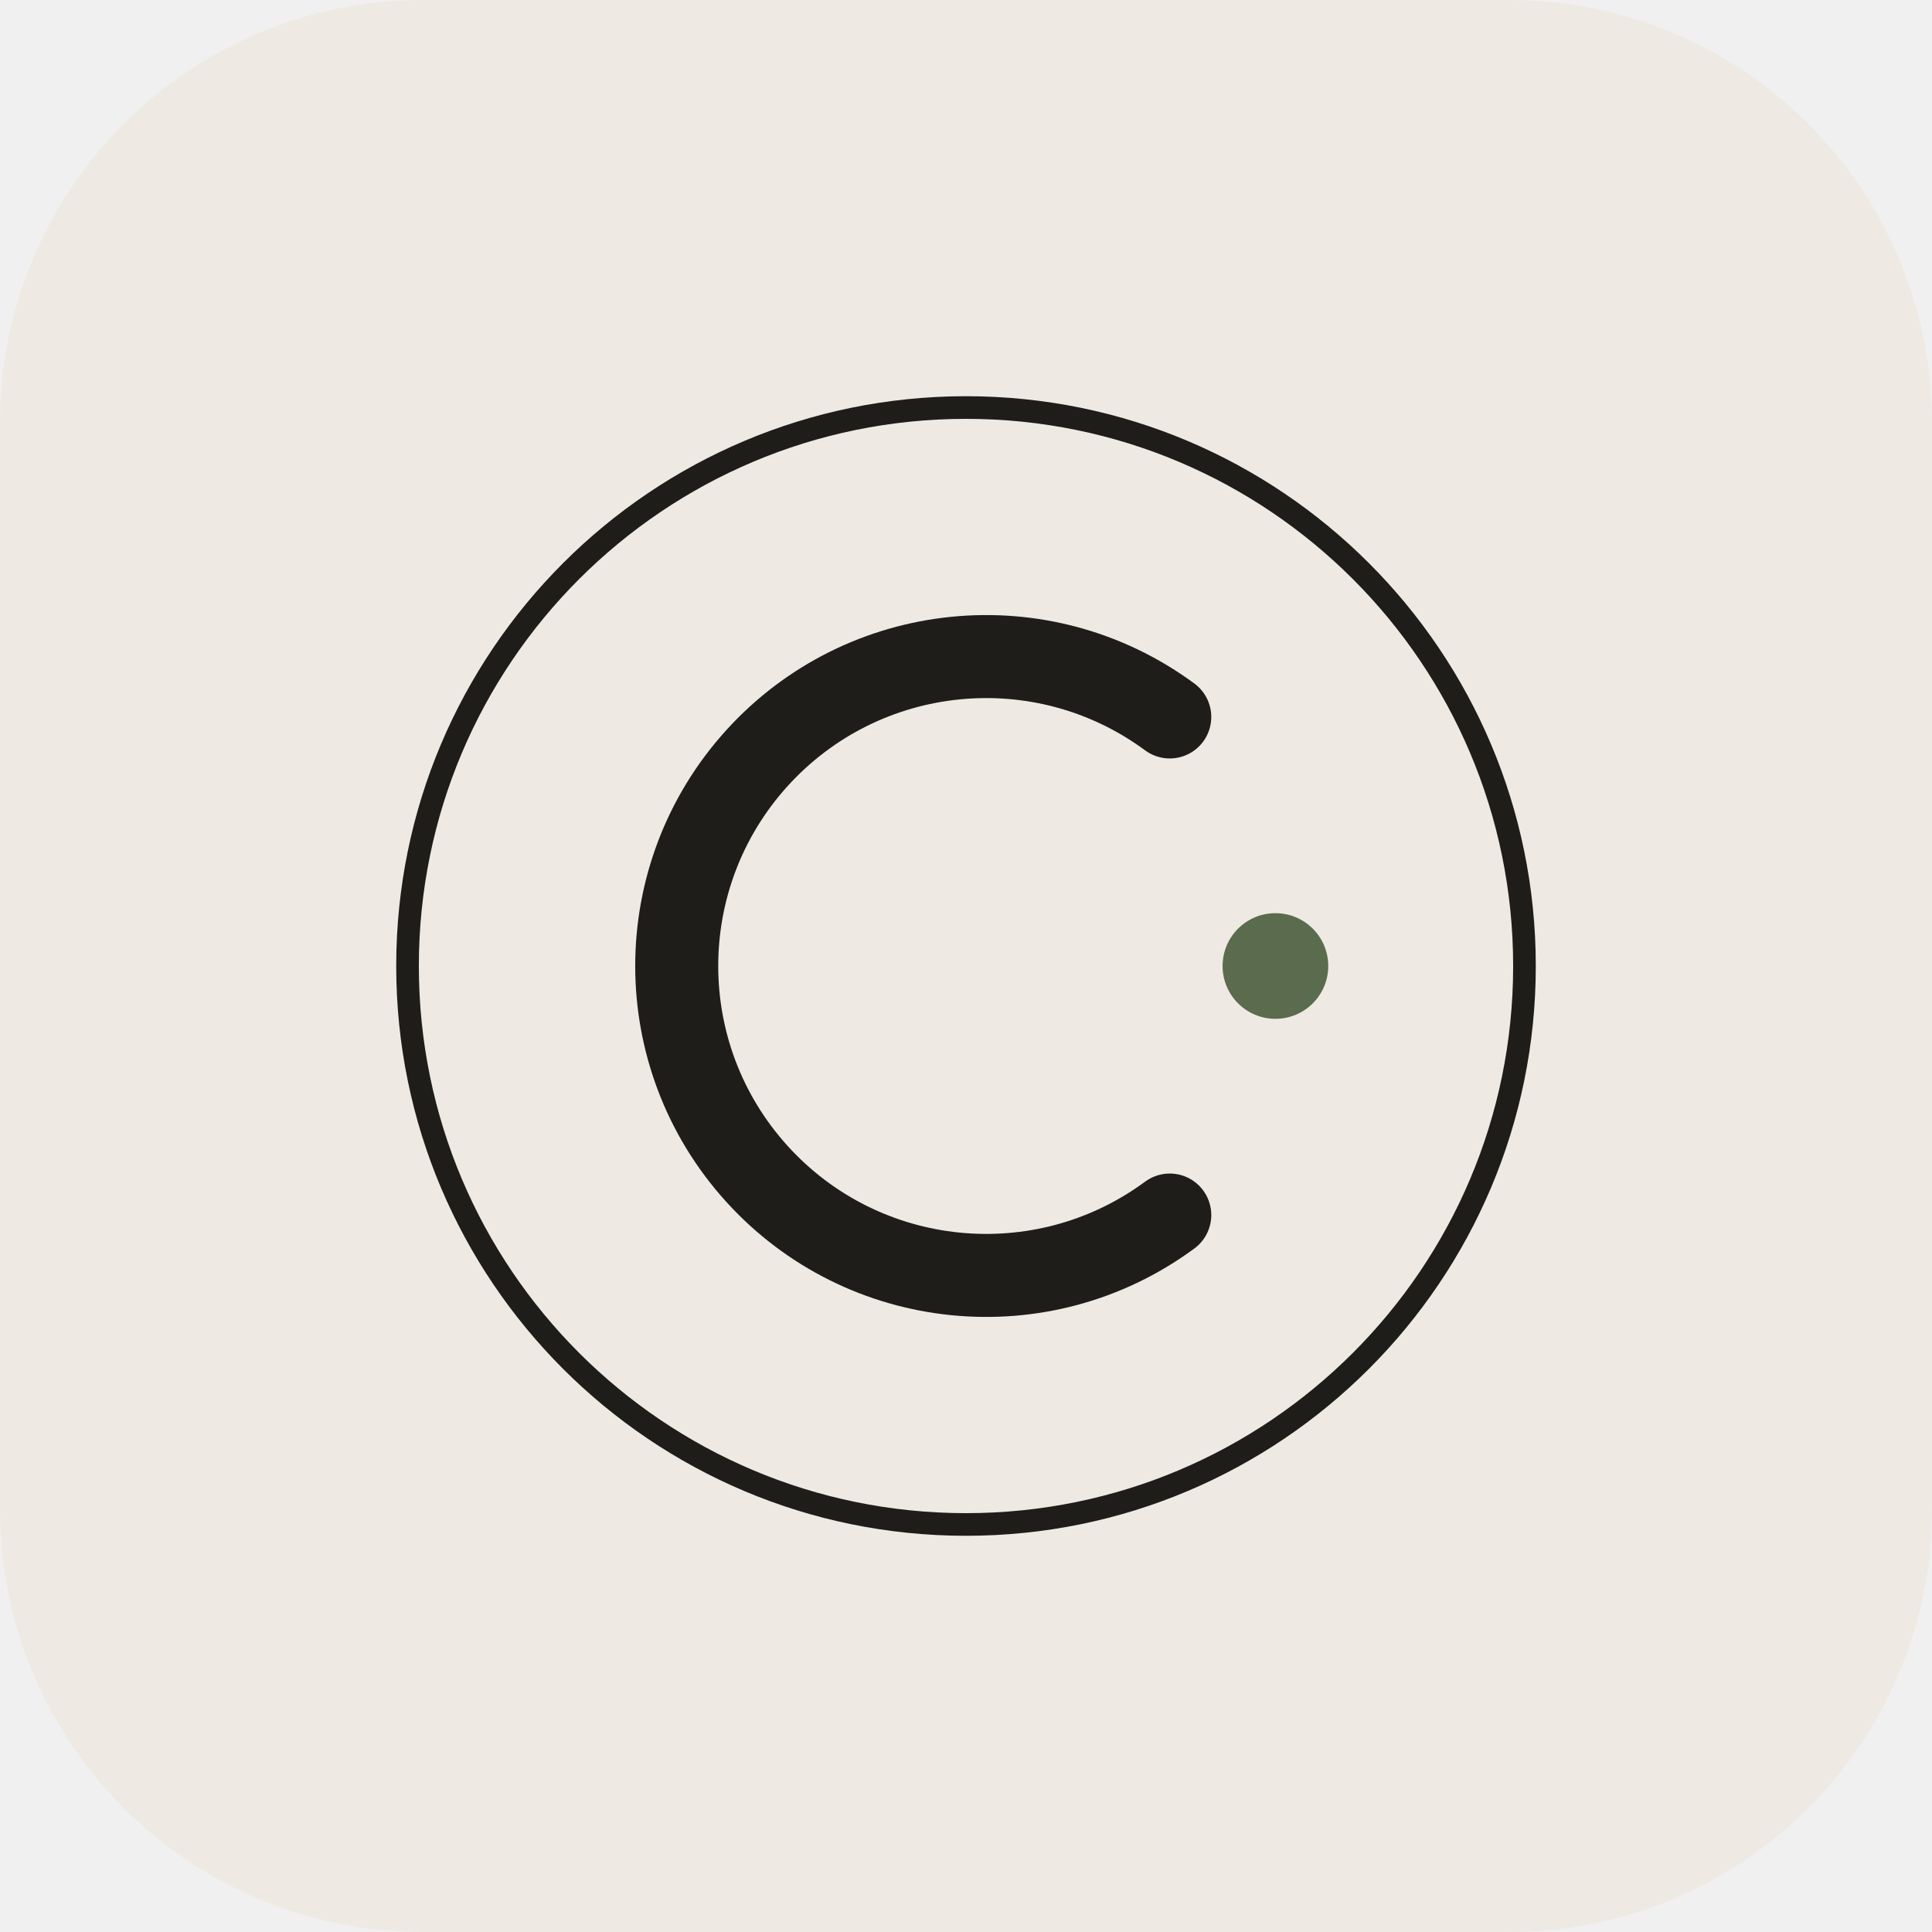
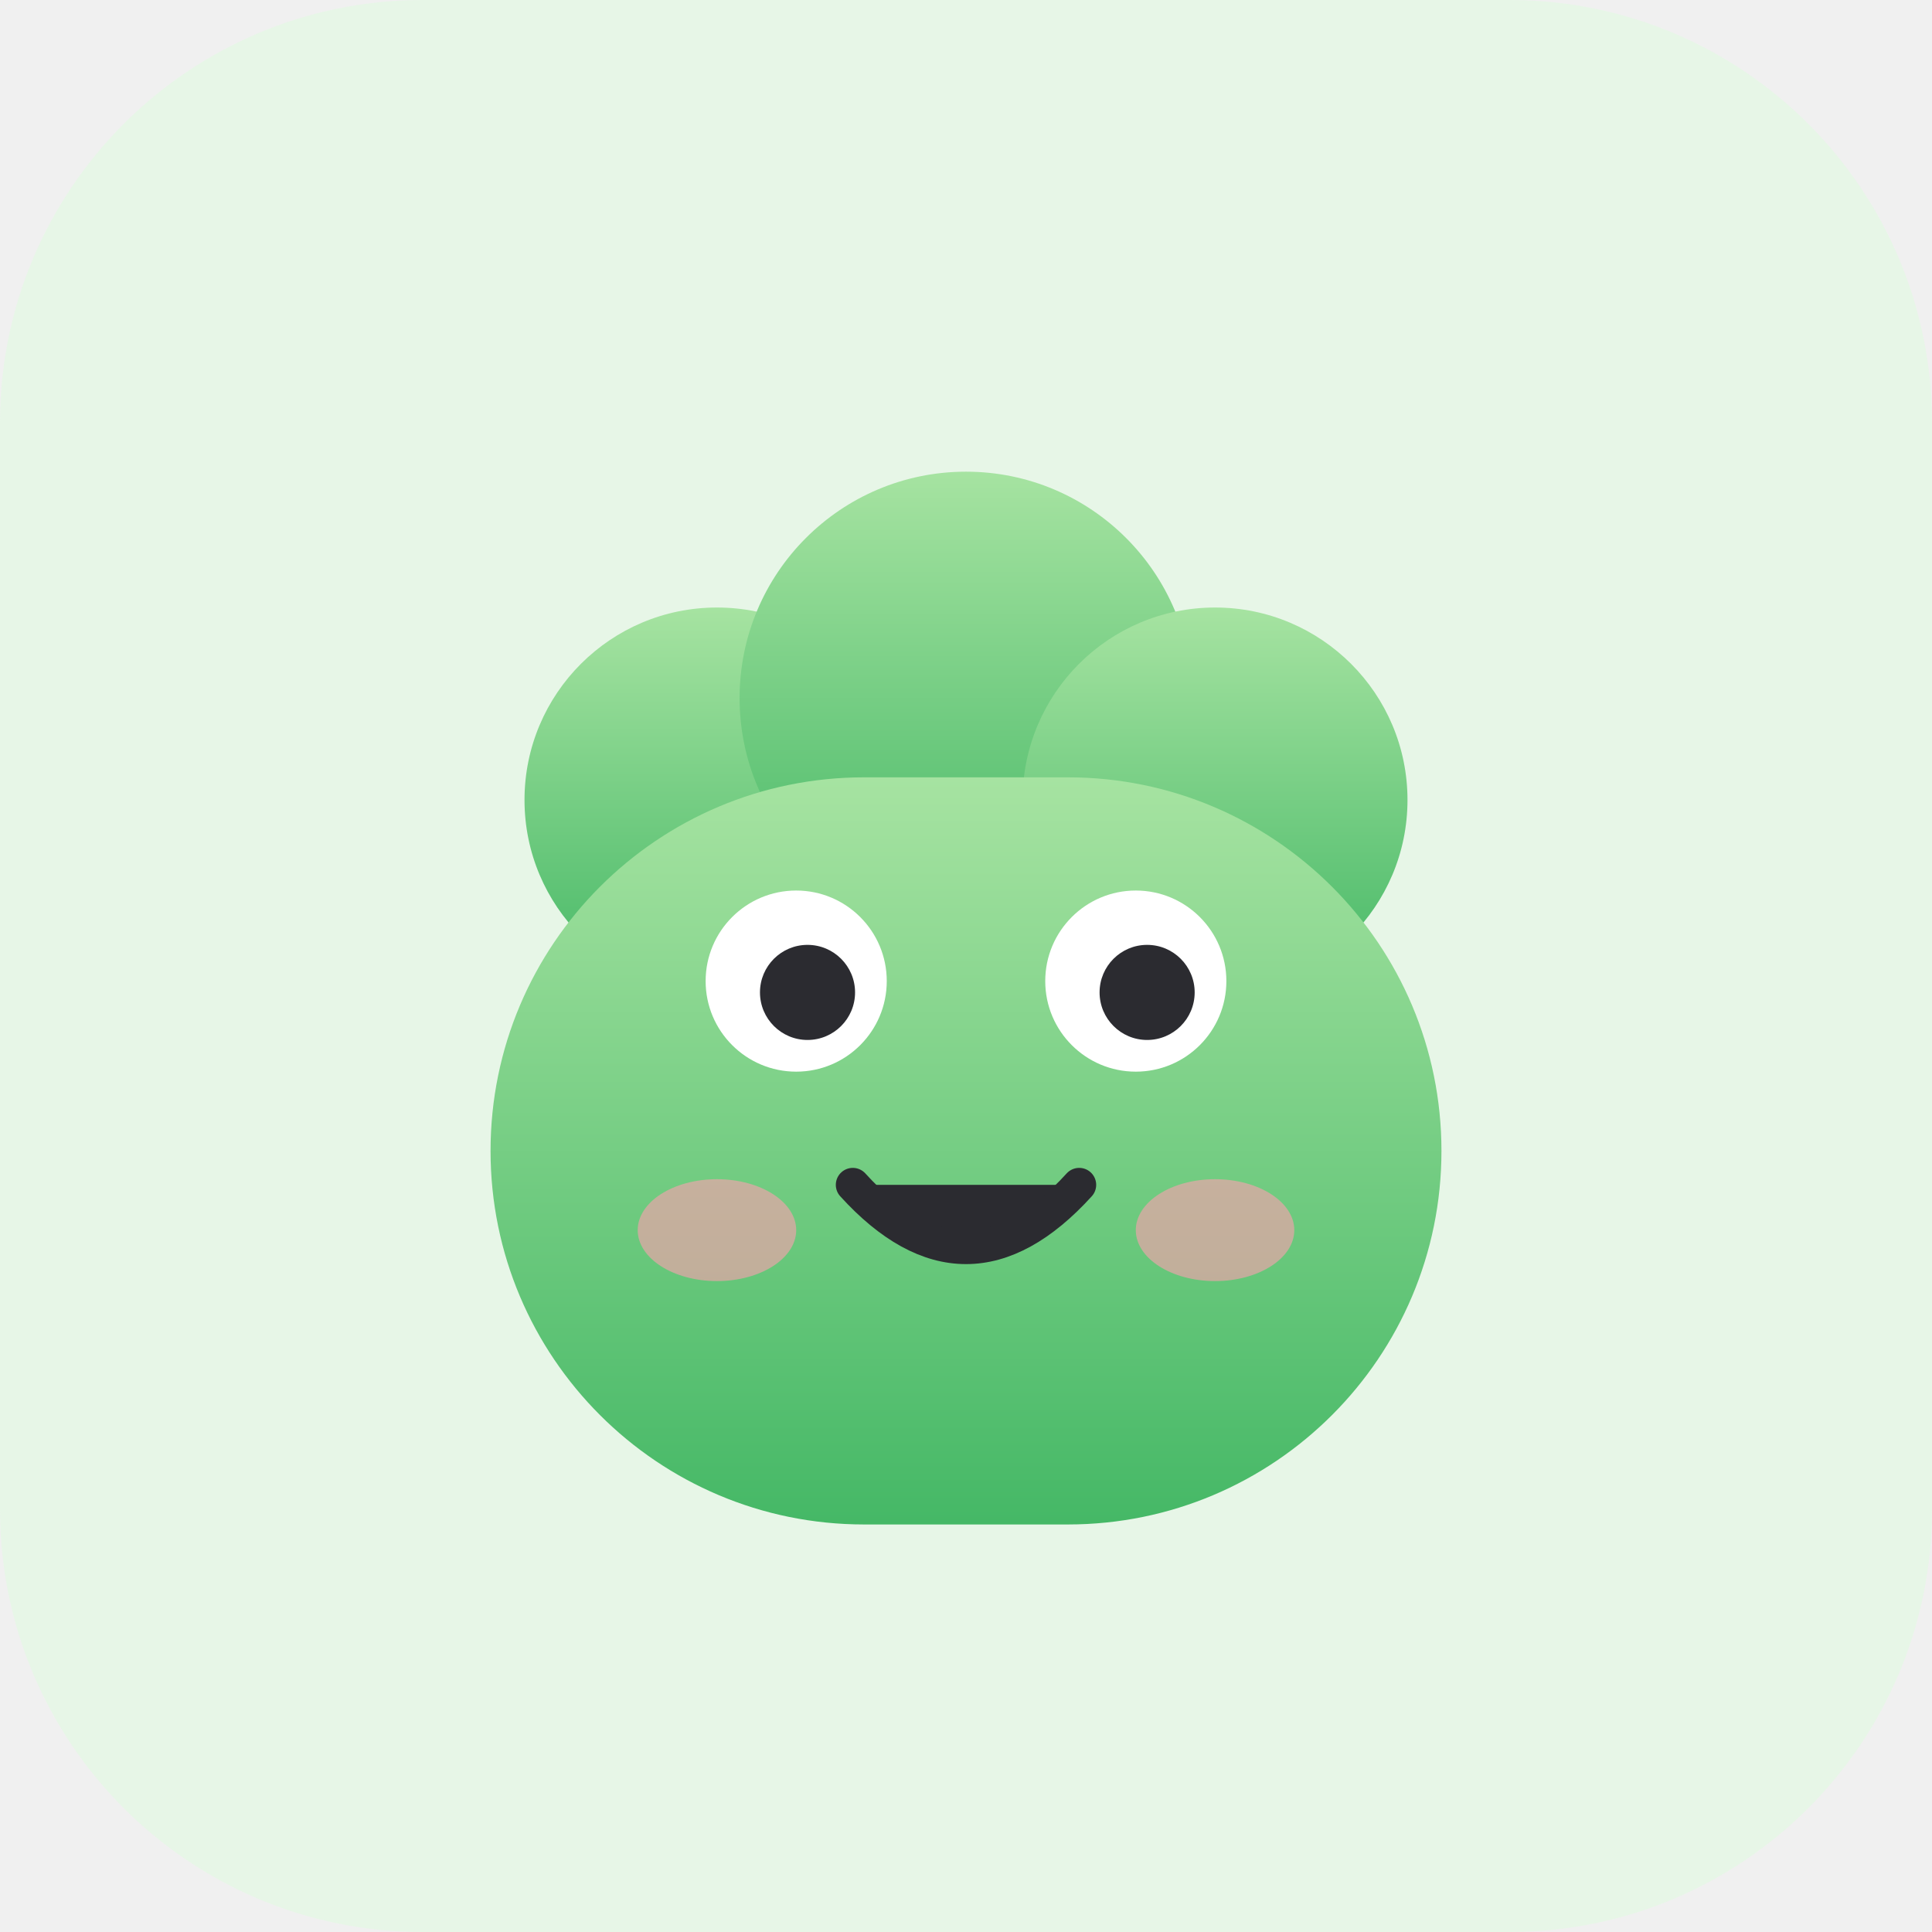
<svg xmlns="http://www.w3.org/2000/svg" viewBox="0 0 512 512">
-   <rect width="512" height="512" rx="112" fill="#EEEAE3" />
-   <circle cx="256" cy="256" r="148" fill="none" stroke="#1E1D1A" stroke-width="6" />
-   <path d="M310 190a82 82 0 1 0 0 132" fill="none" stroke="#1E1D1A" stroke-width="22" stroke-linecap="round" />
-   <circle cx="338" cy="256" r="14" fill="#5B6B4E" />
+   <defs>
+     <linearGradient id="g" x1="0" y1="0" x2="0" y2="1">
+       <stop offset="0" stop-color="#a6e3a1" />
+       <stop offset="1" stop-color="#45b866" />
+     </linearGradient>
+   </defs>
+   <rect width="512" height="512" rx="112" fill="#E7F6E7" />
+   <g transform="translate(76 92) scale(3)">
+     <g fill="url(#g)">
+       <circle cx="38" cy="40" r="17" />
+       <circle cx="60" cy="31" r="20" />
+       <circle cx="82" cy="40" r="17" />
+       <rect x="18" y="38" width="84" height="66" rx="33" />
+     </g>
+     <ellipse cx="38" cy="78" rx="7" ry="4.5" fill="#ff9fb0" opacity="0.6" />
+     <ellipse cx="82" cy="78" rx="7" ry="4.5" fill="#ff9fb0" opacity="0.6" />
+     <circle cx="45" cy="56" r="8" fill="#fff" />
+     <circle cx="46" cy="57" r="4.2" fill="#2b2b30" />
+     <circle cx="75" cy="56" r="8" fill="#fff" />
+     <circle cx="76" cy="57" r="4.2" fill="#2b2b30" />
+     <path d="M50 74 q10 11 20 0" fill="#2b2b30" stroke="#2b2b30" stroke-width="3" stroke-linecap="round" />
+   </g>
</svg>
